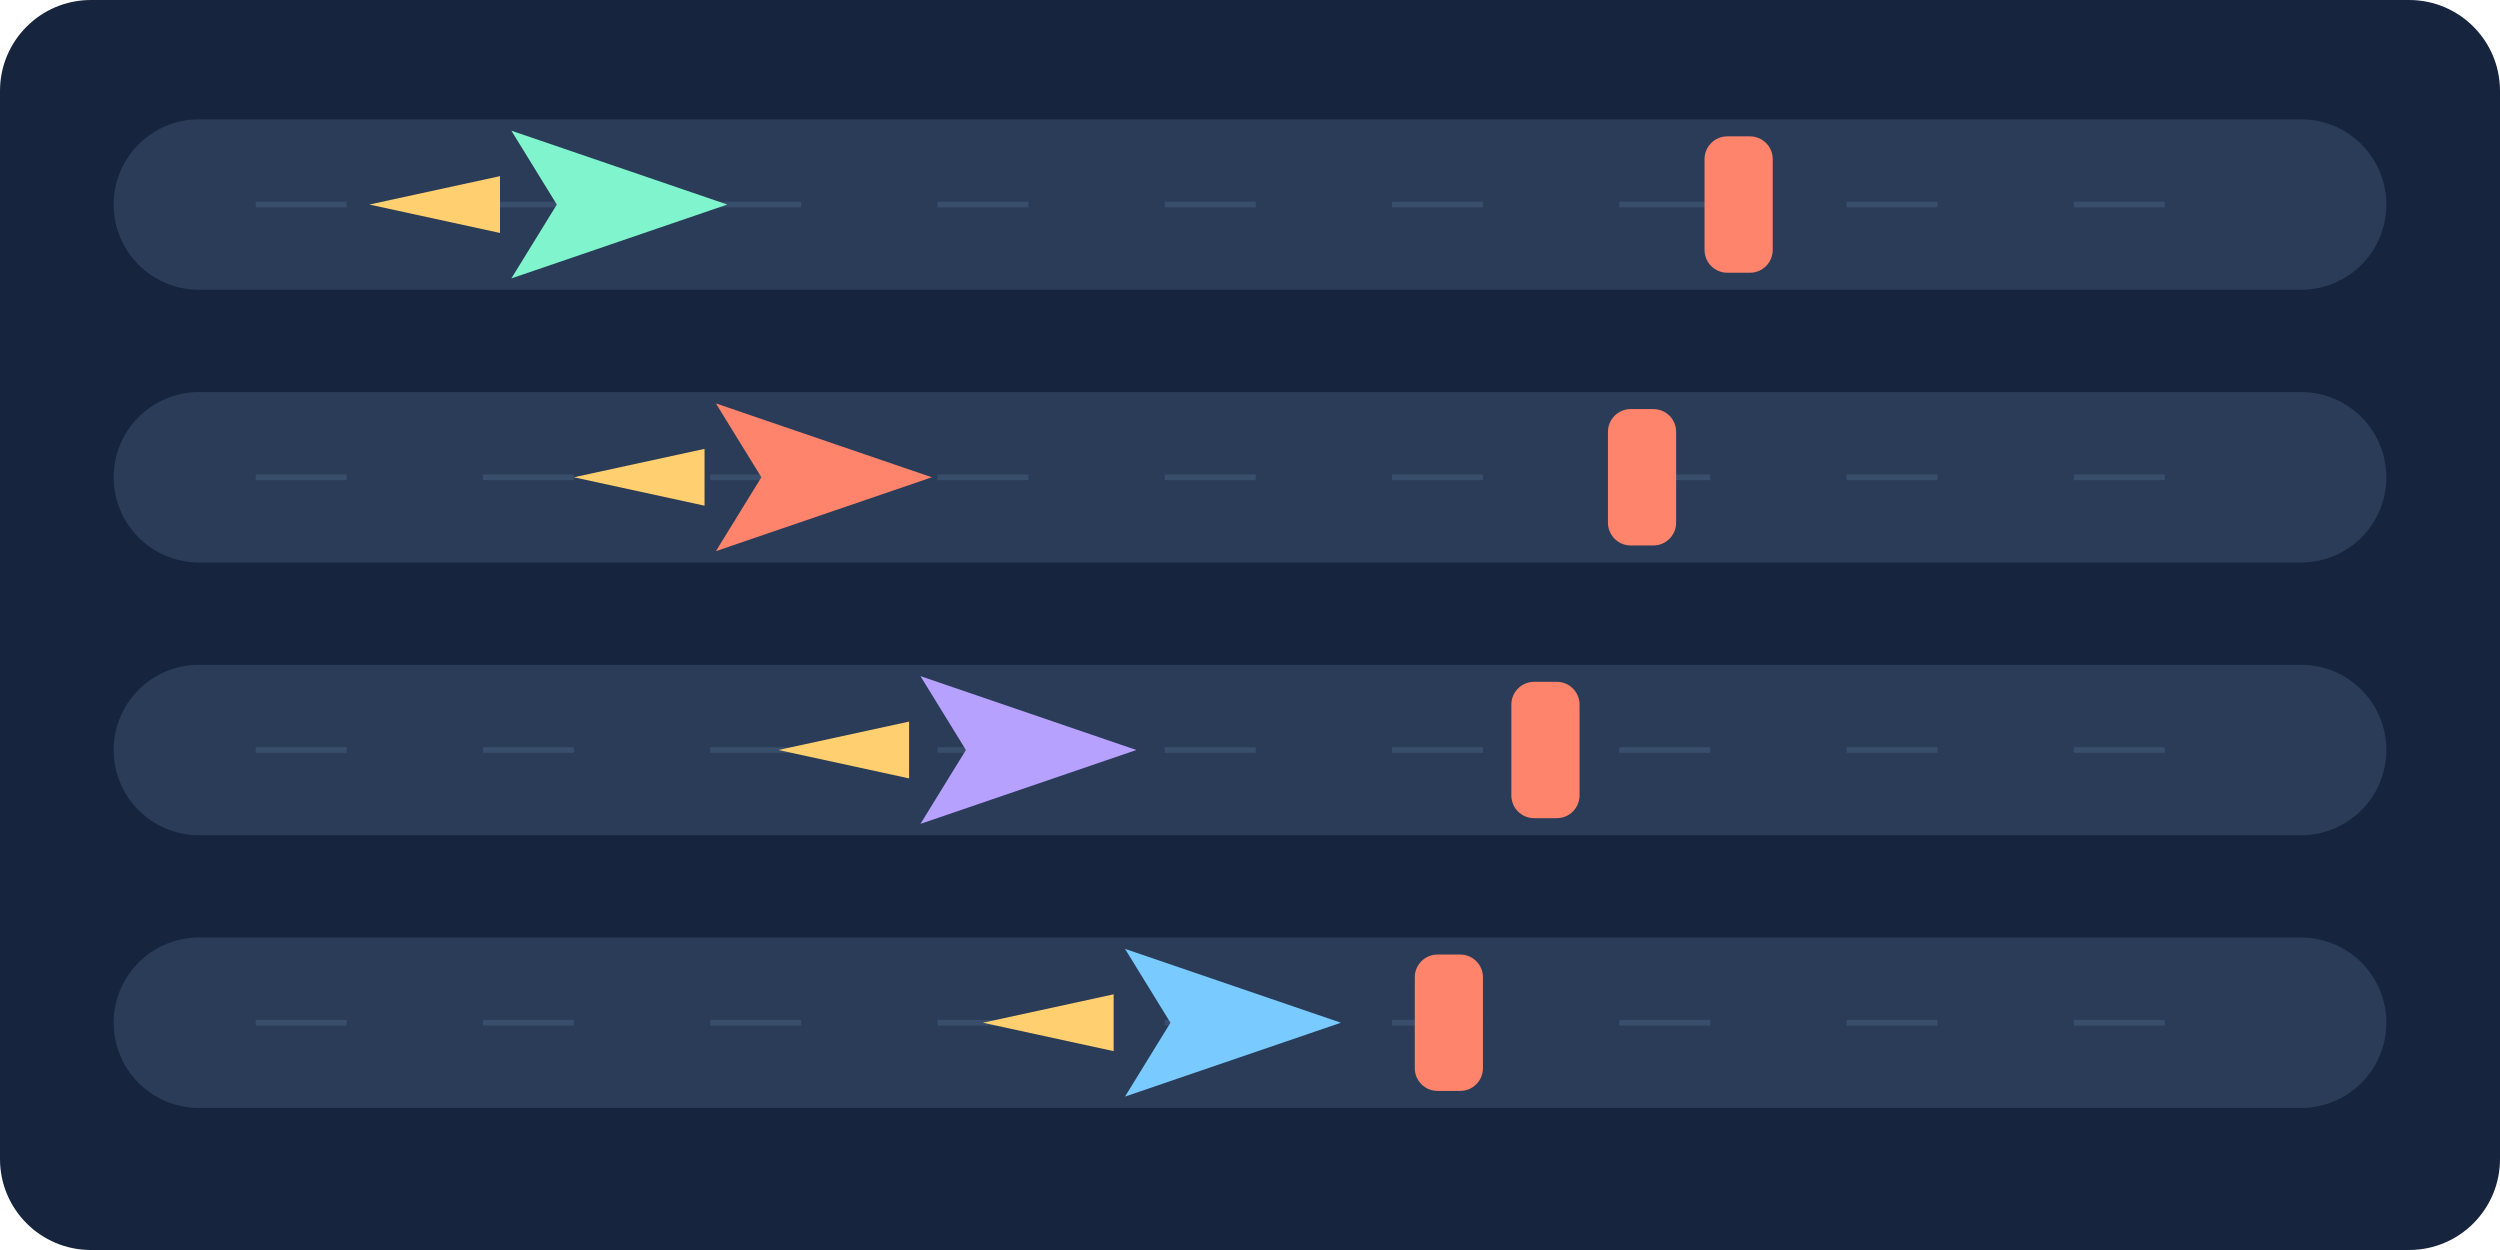
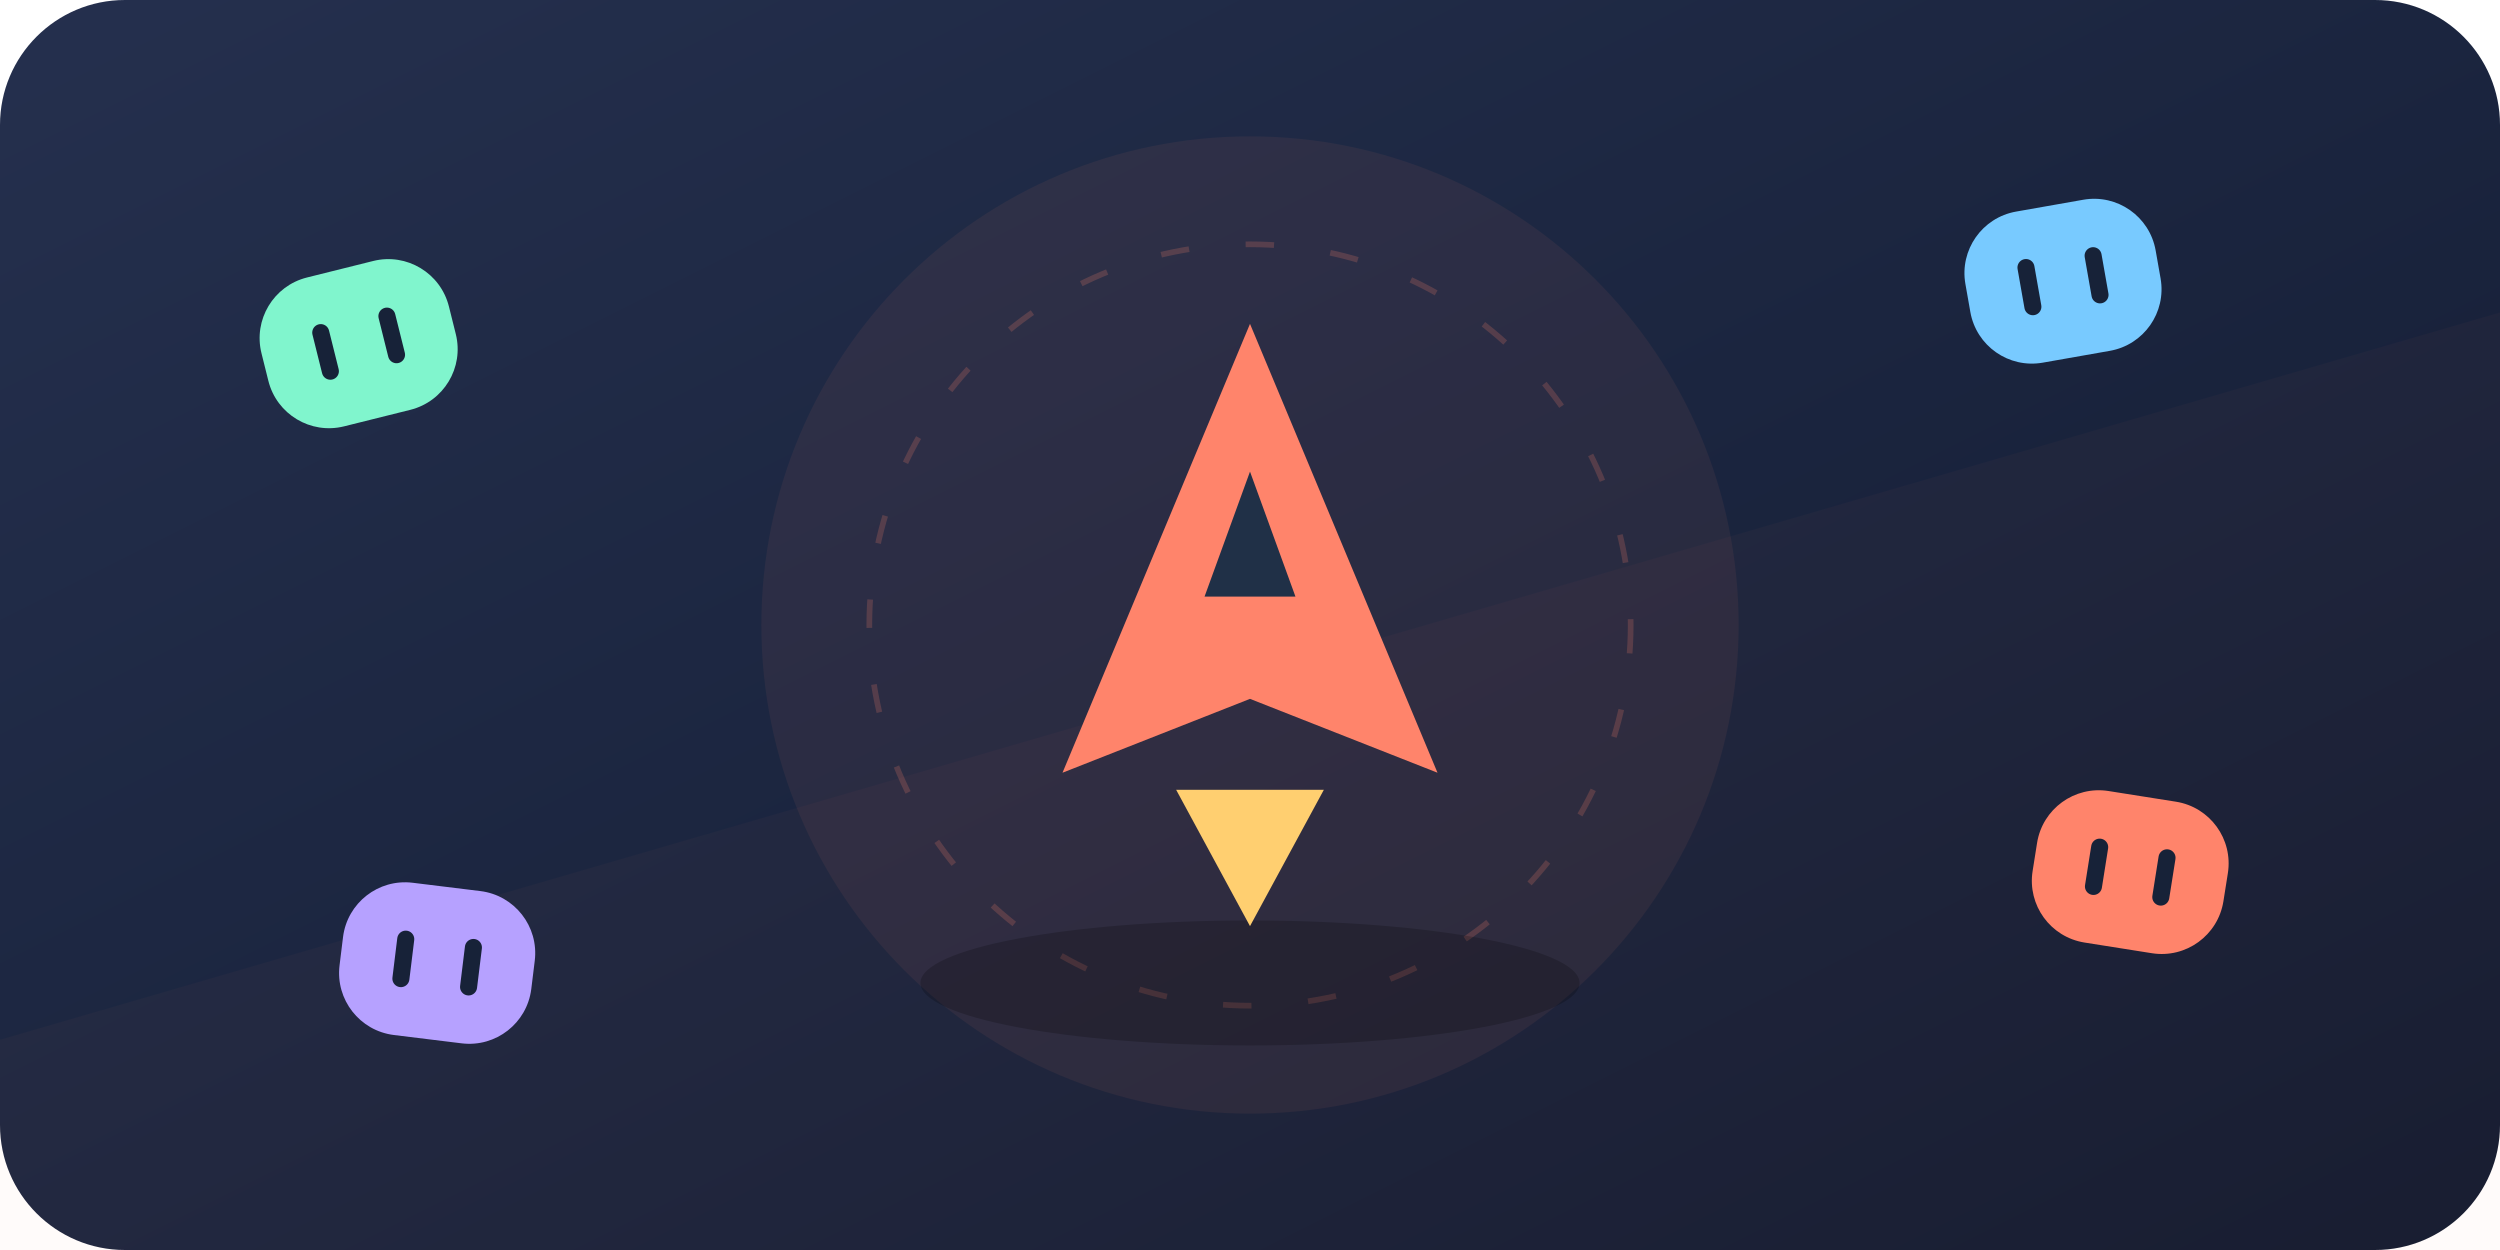
<svg xmlns="http://www.w3.org/2000/svg" width="440" height="220" viewBox="0 0 440 220">
-   <rect width="440" height="220" rx="16" fill="#16243e" />
-   <path d="M35 36h370" stroke="#2a3c57" stroke-width="30" stroke-linecap="round" />
-   <path d="M45 36h350" stroke="#53718c" stroke-dasharray="16 24" opacity=".35" />
-   <path d="m128 36 -38-13 8 13-8 13Z" fill="#80f5cd" />
-   <path d="m88 31-23 5 23 5Z" fill="#ffcf70" />
-   <rect x="300" y="24" width="12" height="24" rx="4" fill="#ff846b" />
-   <path d="M35 84h370" stroke="#2a3c57" stroke-width="30" stroke-linecap="round" />
-   <path d="M45 84h350" stroke="#53718c" stroke-dasharray="16 24" opacity=".35" />
-   <path d="m164 84 -38-13 8 13-8 13Z" fill="#ff846b" />
-   <path d="m124 79-23 5 23 5Z" fill="#ffcf70" />
-   <rect x="283" y="72" width="12" height="24" rx="4" fill="#ff846b" />
-   <path d="M35 132h370" stroke="#2a3c57" stroke-width="30" stroke-linecap="round" />
-   <path d="M45 132h350" stroke="#53718c" stroke-dasharray="16 24" opacity=".35" />
-   <path d="m200 132 -38-13 8 13-8 13Z" fill="#b6a1ff" />
-   <path d="m160 127-23 5 23 5Z" fill="#ffcf70" />
-   <rect x="266" y="120" width="12" height="24" rx="4" fill="#ff846b" />
-   <path d="M35 180h370" stroke="#2a3c57" stroke-width="30" stroke-linecap="round" />
-   <path d="M45 180h350" stroke="#53718c" stroke-dasharray="16 24" opacity=".35" />
-   <path d="m236 180 -38-13 8 13-8 13Z" fill="#78caff" />
-   <path d="m196 175-23 5 23 5Z" fill="#ffcf70" />
-   <rect x="249" y="168" width="12" height="24" rx="4" fill="#ff846b" />
+   <defs>
+     <linearGradient id="bg" x2="1" y2="1">
+       <stop stop-color="#25304e" />
+       <stop offset="1" stop-color="#111a30" />
+     </linearGradient>
+   </defs>
+   <rect width="440" height="220" rx="22" fill="url(#bg)" />
+   <path d="M0 183 440 55v165H0Z" fill="#ff846b" opacity=".035" />
+   <circle cx="220" cy="110" r="86" fill="#ff846b" opacity=".07" />
+   <circle cx="220" cy="110" r="67" fill="none" stroke="#ff846b" opacity=".2" stroke-dasharray="5 10" />
+   <ellipse cx="220" cy="173" rx="58" ry="11" fill="#000" opacity=".2" />
+   <g transform="translate(220 107)">
+     <path d="m0-50-33 79 33-13 33 13Z" fill="#ff846b" />
+     <path d="m-13 32 13 24 13-24Z" fill="#ffcf70" />
+     <path d="m0-24-8 22h16Z" fill="#203047" />
+   </g>
+   <g transform="translate(63 60) rotate(-14)">
+     <rect x="-17" y="-13" width="34" height="27" rx="11" fill="#80f5cd" />
+     <path d="M-6-3v7m12-7v7" stroke="#172238" stroke-width="3" stroke-linecap="round" />
+   </g>
+   <g transform="translate(375 153) rotate(9)">
+     <rect x="-17" y="-13" width="34" height="27" rx="11" fill="#ff846b" />
+     <path d="M-6-3v7m12-7v7" stroke="#172238" stroke-width="3" stroke-linecap="round" />
+   </g>
+   <g transform="translate(77 169) rotate(7)">
+     <rect x="-17" y="-13" width="34" height="27" rx="11" fill="#b6a1ff" />
+     <path d="M-6-3v7m12-7v7" stroke="#172238" stroke-width="3" stroke-linecap="round" />
+   </g>
+   <g transform="translate(363 49) rotate(-10)">
+     <rect x="-17" y="-13" width="34" height="27" rx="11" fill="#78caff" />
+     <path d="M-6-3v7m12-7v7" stroke="#172238" stroke-width="3" stroke-linecap="round" />
+   </g>
</svg>
